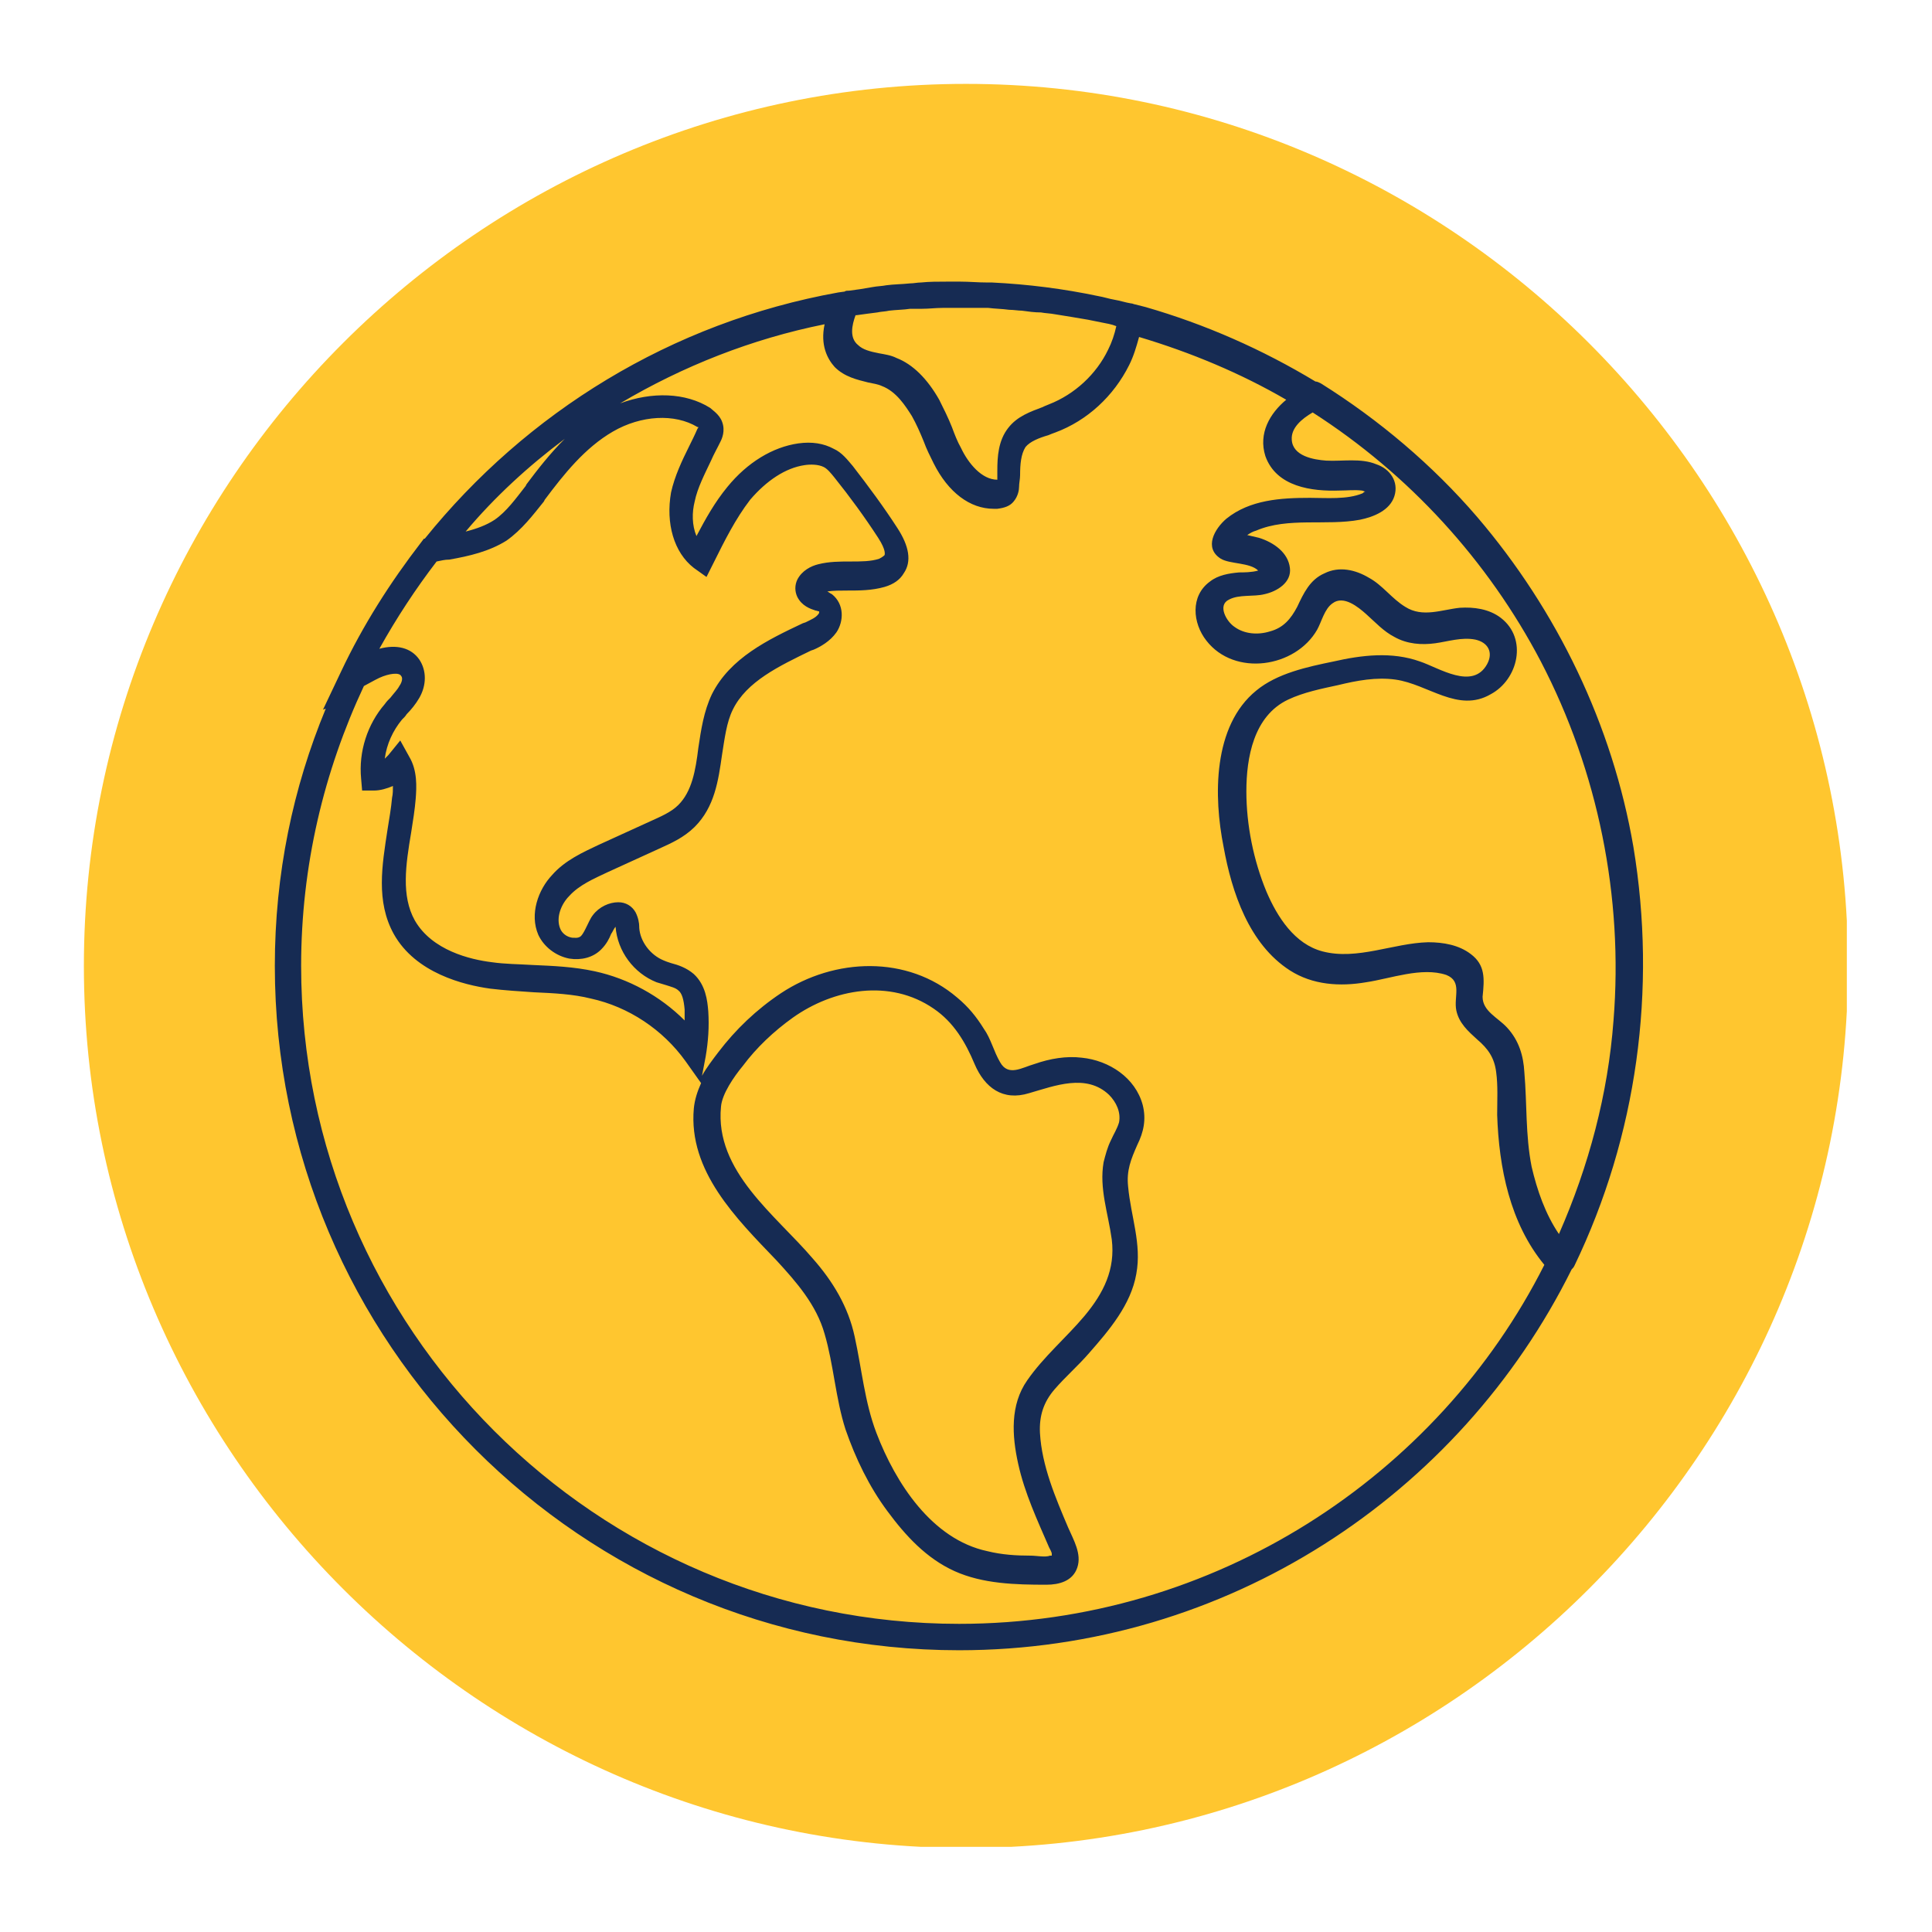
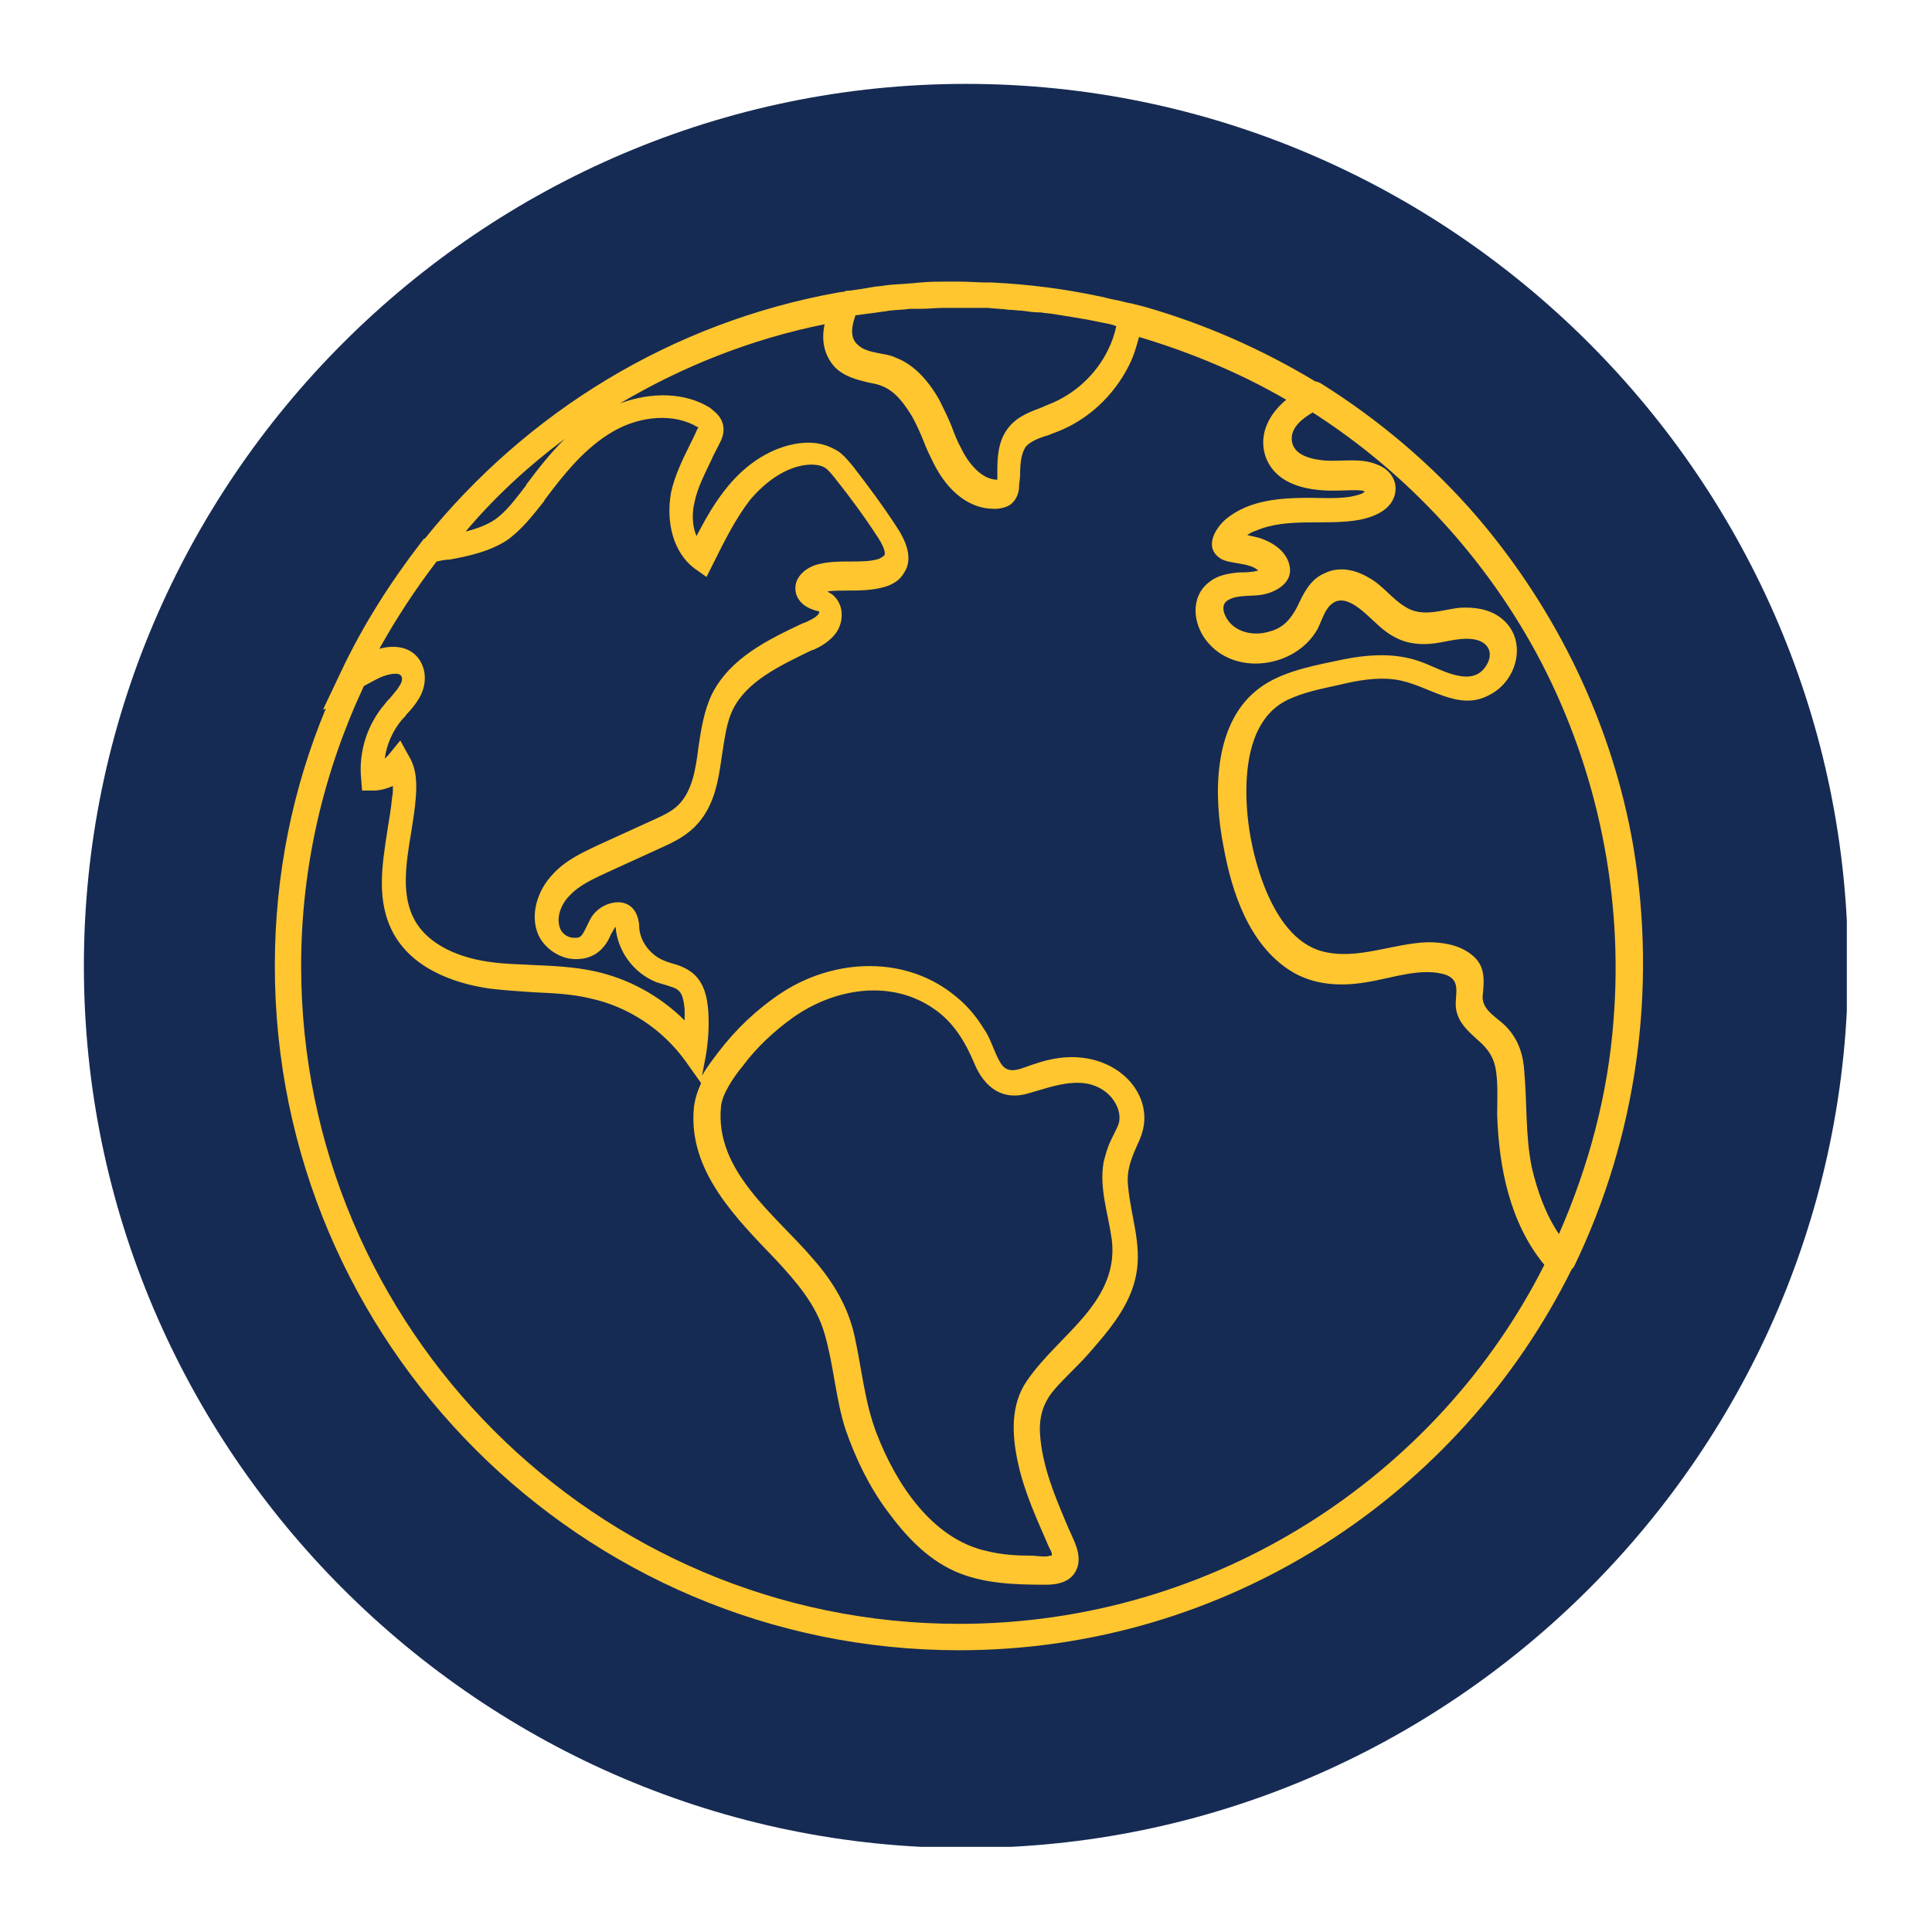
<svg xmlns="http://www.w3.org/2000/svg" width="80" zoomAndPan="magnify" viewBox="0 0 60 60" height="80" preserveAspectRatio="xMidYMid meet" version="1.0">
  <defs>
-     <clipPath id="3b64220746">
+     <clipPath id="77e7021cc5">
      <path d="M 2.605 2.605 L 57.355 2.605 L 57.355 57.355 L 2.605 57.355 Z M 2.605 2.605 " clip-rule="nonzero" />
    </clipPath>
-     <clipPath id="8727d2e43a">
+     <clipPath id="a57168f996">
      <path d="M 8.531 8.746 L 51.281 8.746 L 51.281 51.496 L 8.531 51.496 Z M 8.531 8.746 " clip-rule="nonzero" />
    </clipPath>
  </defs>
-   <path fill="#ffc62f" d="M 56.191 30 C 56.191 30.855 56.148 31.711 56.066 32.566 C 55.98 33.418 55.855 34.266 55.688 35.109 C 55.523 35.949 55.312 36.781 55.062 37.602 C 54.816 38.422 54.527 39.23 54.199 40.023 C 53.871 40.816 53.504 41.59 53.098 42.348 C 52.695 43.102 52.254 43.836 51.777 44.551 C 51.301 45.266 50.789 45.953 50.246 46.617 C 49.703 47.277 49.125 47.914 48.52 48.52 C 47.914 49.125 47.277 49.703 46.617 50.246 C 45.953 50.789 45.266 51.301 44.551 51.777 C 43.836 52.254 43.102 52.695 42.348 53.098 C 41.59 53.504 40.816 53.871 40.023 54.199 C 39.23 54.527 38.422 54.816 37.602 55.062 C 36.781 55.312 35.949 55.523 35.109 55.688 C 34.266 55.855 33.418 55.98 32.566 56.066 C 31.711 56.148 30.855 56.191 30 56.191 C 29.141 56.191 28.285 56.148 27.43 56.066 C 26.578 55.98 25.73 55.855 24.887 55.688 C 24.047 55.523 23.215 55.312 22.395 55.062 C 21.574 54.816 20.766 54.527 19.973 54.199 C 19.18 53.871 18.406 53.504 17.648 53.098 C 16.895 52.695 16.16 52.254 15.445 51.777 C 14.73 51.301 14.043 50.789 13.379 50.246 C 12.719 49.703 12.082 49.125 11.477 48.52 C 10.871 47.914 10.293 47.277 9.75 46.617 C 9.207 45.953 8.695 45.266 8.219 44.551 C 7.742 43.836 7.301 43.102 6.898 42.348 C 6.492 41.59 6.125 40.816 5.797 40.023 C 5.469 39.23 5.18 38.422 4.934 37.602 C 4.684 36.781 4.477 35.949 4.309 35.109 C 4.141 34.266 4.016 33.418 3.93 32.566 C 3.848 31.711 3.805 30.855 3.805 30 C 3.805 29.141 3.848 28.285 3.93 27.43 C 4.016 26.578 4.141 25.73 4.309 24.887 C 4.477 24.047 4.684 23.215 4.934 22.395 C 5.18 21.574 5.469 20.766 5.797 19.973 C 6.125 19.18 6.492 18.406 6.898 17.648 C 7.301 16.895 7.742 16.16 8.219 15.445 C 8.695 14.73 9.207 14.043 9.75 13.379 C 10.293 12.719 10.871 12.082 11.477 11.477 C 12.082 10.871 12.719 10.293 13.379 9.75 C 14.043 9.207 14.73 8.695 15.445 8.219 C 16.16 7.742 16.895 7.301 17.648 6.898 C 18.406 6.492 19.18 6.125 19.973 5.797 C 20.766 5.469 21.574 5.18 22.395 4.934 C 23.215 4.684 24.047 4.477 24.887 4.309 C 25.73 4.141 26.578 4.016 27.43 3.93 C 28.285 3.848 29.141 3.805 30 3.805 C 30.855 3.805 31.711 3.848 32.566 3.93 C 33.418 4.016 34.266 4.141 35.109 4.309 C 35.949 4.477 36.781 4.684 37.602 4.934 C 38.422 5.18 39.23 5.469 40.023 5.797 C 40.816 6.125 41.59 6.492 42.348 6.898 C 43.102 7.301 43.836 7.742 44.551 8.219 C 45.266 8.695 45.953 9.207 46.617 9.75 C 47.277 10.293 47.914 10.871 48.52 11.477 C 49.125 12.082 49.703 12.719 50.246 13.379 C 50.789 14.043 51.301 14.73 51.777 15.445 C 52.254 16.16 52.695 16.895 53.098 17.648 C 53.504 18.406 53.871 19.18 54.199 19.973 C 54.527 20.766 54.816 21.574 55.062 22.395 C 55.312 23.215 55.523 24.047 55.688 24.887 C 55.855 25.73 55.98 26.578 56.066 27.43 C 56.148 28.285 56.191 29.141 56.191 30 Z M 56.191 30 " fill-opacity="1" fill-rule="nonzero" />
-   <g clip-path="url(#3b64220746)">
-     <path fill="#ffc62f" d="M 30 57.391 C 14.934 57.391 2.605 45.062 2.605 30 C 2.605 14.934 14.934 2.605 30 2.605 C 45.062 2.605 57.391 14.934 57.391 30 C 57.391 45.062 45.062 57.391 30 57.391 Z M 30 5.172 C 16.301 5.172 5.172 16.301 5.172 30 C 5.172 43.695 16.301 54.824 30 54.824 C 43.695 54.824 54.824 43.695 54.824 30 C 54.824 16.301 43.695 5.172 30 5.172 Z M 30 5.172 " fill-opacity="1" fill-rule="nonzero" />
+   <path fill="#162b53" d="M 56.191 30 C 56.191 30.855 56.148 31.711 56.066 32.566 C 55.98 33.418 55.855 34.266 55.688 35.109 C 55.523 35.949 55.312 36.781 55.062 37.602 C 54.816 38.422 54.527 39.23 54.199 40.023 C 53.871 40.816 53.504 41.59 53.098 42.348 C 52.695 43.102 52.254 43.836 51.777 44.551 C 51.301 45.266 50.789 45.953 50.246 46.617 C 49.703 47.277 49.125 47.914 48.52 48.52 C 47.914 49.125 47.277 49.703 46.617 50.246 C 45.953 50.789 45.266 51.301 44.551 51.777 C 43.836 52.254 43.102 52.695 42.348 53.098 C 41.59 53.504 40.816 53.871 40.023 54.199 C 39.23 54.527 38.422 54.816 37.602 55.062 C 36.781 55.312 35.949 55.523 35.109 55.688 C 34.266 55.855 33.418 55.98 32.566 56.066 C 31.711 56.148 30.855 56.191 30 56.191 C 29.141 56.191 28.285 56.148 27.43 56.066 C 26.578 55.98 25.73 55.855 24.887 55.688 C 24.047 55.523 23.215 55.312 22.395 55.062 C 21.574 54.816 20.766 54.527 19.973 54.199 C 19.18 53.871 18.406 53.504 17.648 53.098 C 16.895 52.695 16.16 52.254 15.445 51.777 C 14.73 51.301 14.043 50.789 13.379 50.246 C 12.719 49.703 12.082 49.125 11.477 48.52 C 10.871 47.914 10.293 47.277 9.75 46.617 C 9.207 45.953 8.695 45.266 8.219 44.551 C 7.742 43.836 7.301 43.102 6.898 42.348 C 6.492 41.59 6.125 40.816 5.797 40.023 C 5.469 39.23 5.18 38.422 4.934 37.602 C 4.684 36.781 4.477 35.949 4.309 35.109 C 4.141 34.266 4.016 33.418 3.93 32.566 C 3.848 31.711 3.805 30.855 3.805 30 C 3.805 29.141 3.848 28.285 3.93 27.43 C 4.016 26.578 4.141 25.73 4.309 24.887 C 4.477 24.047 4.684 23.215 4.934 22.395 C 5.18 21.574 5.469 20.766 5.797 19.973 C 6.125 19.18 6.492 18.406 6.898 17.648 C 7.301 16.895 7.742 16.16 8.219 15.445 C 8.695 14.73 9.207 14.043 9.75 13.379 C 10.293 12.719 10.871 12.082 11.477 11.477 C 12.082 10.871 12.719 10.293 13.379 9.75 C 14.043 9.207 14.73 8.695 15.445 8.219 C 16.16 7.742 16.895 7.301 17.648 6.898 C 18.406 6.492 19.18 6.125 19.973 5.797 C 20.766 5.469 21.574 5.18 22.395 4.934 C 23.215 4.684 24.047 4.477 24.887 4.309 C 25.73 4.141 26.578 4.016 27.43 3.93 C 28.285 3.848 29.141 3.805 30 3.805 C 30.855 3.805 31.711 3.848 32.566 3.93 C 33.418 4.016 34.266 4.141 35.109 4.309 C 35.949 4.477 36.781 4.684 37.602 4.934 C 38.422 5.18 39.23 5.469 40.023 5.797 C 40.816 6.125 41.59 6.492 42.348 6.898 C 43.102 7.301 43.836 7.742 44.551 8.219 C 45.266 8.695 45.953 9.207 46.617 9.75 C 47.277 10.293 47.914 10.871 48.52 11.477 C 49.125 12.082 49.703 12.719 50.246 13.379 C 50.789 14.043 51.301 14.73 51.777 15.445 C 52.254 16.16 52.695 16.895 53.098 17.648 C 53.504 18.406 53.871 19.18 54.199 19.973 C 54.527 20.766 54.816 21.574 55.062 22.395 C 55.312 23.215 55.523 24.047 55.688 24.887 C 55.855 25.73 55.98 26.578 56.066 27.43 C 56.148 28.285 56.191 29.141 56.191 30 Z M 56.191 30 " fill-opacity="1" fill-rule="nonzero" />
+   <g clip-path="url(#77e7021cc5)">
+     <path fill="#162b53" d="M 30 57.391 C 14.934 57.391 2.605 45.062 2.605 30 C 2.605 14.934 14.934 2.605 30 2.605 C 45.062 2.605 57.391 14.934 57.391 30 C 57.391 45.062 45.062 57.391 30 57.391 Z M 30 5.172 C 16.301 5.172 5.172 16.301 5.172 30 C 5.172 43.695 16.301 54.824 30 54.824 C 43.695 54.824 54.824 43.695 54.824 30 C 54.824 16.301 43.695 5.172 30 5.172 Z M 30 5.172 " fill-opacity="1" fill-rule="nonzero" />
  </g>
-   <g clip-path="url(#8727d2e43a)">
-     <path fill="#162b53" d="M 50.727 26.301 C 50.078 22.516 48.359 18.961 45.875 16.055 C 44.492 14.445 42.824 13.035 41.02 11.906 C 40.965 11.879 40.906 11.848 40.852 11.848 C 39.215 10.859 37.434 10.07 35.574 9.535 L 35.234 9.449 C 35.207 9.449 35.176 9.422 35.121 9.422 C 34.953 9.395 34.781 9.336 34.613 9.309 C 34.445 9.281 34.273 9.223 34.105 9.195 C 33.031 8.969 31.934 8.828 30.805 8.773 C 30.746 8.773 30.691 8.773 30.66 8.773 C 30.379 8.773 30.098 8.746 29.816 8.746 C 29.785 8.746 29.73 8.746 29.703 8.746 C 29.617 8.746 29.504 8.746 29.422 8.746 C 29.137 8.746 28.855 8.746 28.602 8.773 C 28.488 8.773 28.375 8.801 28.262 8.801 C 28.008 8.828 27.754 8.828 27.527 8.859 C 27.387 8.887 27.246 8.887 27.105 8.914 C 26.797 8.969 26.598 9 26.371 9.027 C 26.316 9.027 26.258 9.027 26.23 9.055 L 26.035 9.082 C 20.84 10.016 16.352 12.809 13.191 16.73 L 13.164 16.73 L 13.078 16.844 C 12.121 18.086 11.273 19.414 10.594 20.852 L 10.031 22.039 L 10.117 22.008 C 9.098 24.465 8.535 27.145 8.535 29.996 C 8.535 41.711 18.074 51.25 29.785 51.25 C 38.113 51.25 45.336 46.422 48.809 39.422 C 48.836 39.395 48.867 39.367 48.895 39.309 C 50.84 35.273 51.461 30.73 50.727 26.301 Z M 45.676 29.629 C 45.309 29.348 44.828 29.262 44.352 29.262 C 43.277 29.289 42.148 29.828 41.074 29.547 C 40.203 29.32 39.664 28.473 39.328 27.684 C 38.93 26.723 38.707 25.621 38.707 24.578 C 38.707 23.535 38.93 22.234 40.004 21.727 C 40.484 21.5 41.047 21.387 41.555 21.277 C 42.148 21.133 42.742 21.023 43.336 21.105 C 44.352 21.246 45.281 22.152 46.297 21.559 C 47.145 21.105 47.453 19.836 46.609 19.188 C 46.242 18.906 45.762 18.848 45.336 18.875 C 44.773 18.934 44.18 19.188 43.645 18.848 C 43.223 18.594 42.938 18.172 42.516 17.945 C 42.094 17.691 41.586 17.578 41.133 17.805 C 40.68 18 40.484 18.426 40.285 18.848 C 40.09 19.215 39.863 19.496 39.438 19.609 C 39.074 19.723 38.648 19.695 38.34 19.469 C 38.086 19.301 37.801 18.793 38.168 18.621 C 38.48 18.453 38.93 18.539 39.27 18.453 C 39.664 18.367 40.117 18.086 40.059 17.637 C 40.004 17.156 39.551 16.844 39.102 16.703 C 38.988 16.676 38.875 16.648 38.734 16.617 C 38.816 16.562 38.902 16.508 39.016 16.477 C 40.004 16.055 41.188 16.336 42.234 16.141 C 42.656 16.055 43.164 15.855 43.305 15.406 C 43.445 14.953 43.164 14.559 42.742 14.418 C 42.262 14.219 41.695 14.332 41.188 14.305 C 40.793 14.277 40.145 14.164 40.117 13.656 C 40.09 13.289 40.426 13.008 40.766 12.809 C 43.758 14.727 46.211 17.41 47.852 20.543 C 49.629 23.957 50.418 27.852 50.109 31.691 C 49.938 33.977 49.344 36.207 48.414 38.324 C 47.992 37.703 47.738 36.969 47.566 36.234 C 47.371 35.246 47.426 34.285 47.34 33.297 C 47.312 32.789 47.172 32.312 46.805 31.914 C 46.523 31.605 46.043 31.406 46.043 30.957 C 46.102 30.391 46.129 29.969 45.676 29.629 Z M 26.57 9.789 C 26.57 9.789 26.598 9.789 26.598 9.789 C 26.797 9.762 27.02 9.73 27.246 9.703 C 27.359 9.676 27.5 9.676 27.613 9.648 C 27.84 9.621 28.066 9.621 28.262 9.59 C 28.402 9.59 28.516 9.59 28.629 9.59 C 28.855 9.59 29.055 9.562 29.277 9.562 C 29.422 9.562 29.531 9.562 29.676 9.562 C 29.871 9.562 30.098 9.562 30.297 9.562 C 30.438 9.562 30.578 9.562 30.691 9.562 C 30.914 9.59 31.113 9.59 31.34 9.621 C 31.48 9.621 31.621 9.648 31.734 9.648 C 31.934 9.676 32.129 9.703 32.328 9.703 C 32.469 9.73 32.609 9.73 32.777 9.762 C 32.949 9.789 33.117 9.816 33.285 9.844 C 33.457 9.875 33.625 9.902 33.793 9.93 C 33.938 9.957 34.078 9.988 34.219 10.016 C 34.359 10.043 34.527 10.07 34.668 10.129 C 34.613 10.383 34.527 10.637 34.414 10.859 C 34.047 11.625 33.371 12.246 32.582 12.555 C 32.523 12.582 32.441 12.609 32.383 12.641 C 32.016 12.781 31.594 12.922 31.312 13.289 C 31 13.684 30.973 14.191 30.973 14.613 C 30.973 14.699 30.973 14.812 30.973 14.898 C 30.492 14.898 30.07 14.391 29.844 13.91 C 29.73 13.711 29.645 13.484 29.562 13.262 C 29.449 12.977 29.309 12.695 29.168 12.414 C 28.801 11.766 28.348 11.312 27.84 11.117 C 27.672 11.031 27.473 11.004 27.305 10.973 C 27.02 10.918 26.797 10.859 26.652 10.719 C 26.371 10.496 26.457 10.098 26.57 9.789 Z M 21.547 17.637 L 21.941 17.918 L 22.168 17.465 C 22.504 16.789 22.844 16.109 23.297 15.52 C 23.805 14.926 24.395 14.531 24.988 14.445 C 25.16 14.418 25.414 14.418 25.582 14.504 C 25.695 14.559 25.809 14.699 25.922 14.84 C 26.398 15.434 26.852 16.055 27.273 16.703 C 27.527 17.098 27.473 17.211 27.473 17.238 C 27.473 17.238 27.418 17.297 27.305 17.352 C 27.051 17.438 26.738 17.438 26.398 17.438 C 26.09 17.438 25.75 17.438 25.414 17.523 C 25.188 17.578 24.906 17.719 24.762 18 C 24.68 18.172 24.68 18.367 24.762 18.539 C 24.906 18.82 25.16 18.906 25.328 18.961 C 25.355 18.961 25.414 18.988 25.441 18.988 C 25.441 19.02 25.441 19.047 25.414 19.074 C 25.328 19.188 25.188 19.242 25.016 19.328 L 24.934 19.355 C 23.859 19.863 22.676 20.43 22.109 21.559 C 21.855 22.094 21.773 22.66 21.688 23.223 C 21.602 23.93 21.488 24.578 21.066 25 C 20.84 25.227 20.5 25.367 20.191 25.508 L 18.582 26.242 C 18.102 26.469 17.539 26.723 17.145 27.176 C 16.719 27.625 16.438 28.387 16.719 29.035 C 16.891 29.402 17.258 29.688 17.68 29.77 C 18.047 29.828 18.414 29.742 18.668 29.488 C 18.836 29.32 18.922 29.148 18.977 29.008 C 19.035 28.926 19.062 28.84 19.117 28.781 C 19.117 28.781 19.117 28.781 19.117 28.754 L 19.117 28.781 C 19.176 29.547 19.684 30.223 20.387 30.504 C 20.473 30.531 20.586 30.562 20.672 30.59 C 20.84 30.645 20.98 30.676 21.066 30.758 C 21.18 30.844 21.234 31.039 21.262 31.352 C 21.262 31.465 21.262 31.578 21.262 31.691 C 20.5 30.93 19.516 30.391 18.469 30.164 C 17.82 30.023 17.172 29.996 16.551 29.969 C 16.098 29.941 15.676 29.941 15.281 29.883 C 14.602 29.801 13.418 29.516 12.883 28.586 C 12.457 27.824 12.598 26.863 12.77 25.848 C 12.824 25.508 12.883 25.141 12.91 24.805 C 12.938 24.438 12.965 23.93 12.711 23.504 L 12.43 22.996 L 12.062 23.449 C 12.035 23.477 11.977 23.535 11.949 23.562 C 12.008 23.109 12.203 22.688 12.484 22.348 C 12.543 22.293 12.598 22.234 12.629 22.18 C 12.77 22.039 12.91 21.867 13.023 21.672 C 13.25 21.277 13.25 20.824 13.023 20.484 C 12.77 20.117 12.316 20.004 11.781 20.148 C 12.316 19.188 12.91 18.285 13.559 17.438 C 13.699 17.41 13.812 17.379 13.953 17.379 C 14.574 17.27 15.195 17.125 15.73 16.789 C 16.211 16.449 16.551 15.996 16.891 15.574 L 16.918 15.52 C 17.512 14.727 18.16 13.91 19.035 13.402 C 19.91 12.895 20.953 12.836 21.66 13.262 C 21.66 13.262 21.66 13.262 21.688 13.262 C 21.688 13.262 21.688 13.289 21.66 13.316 C 21.574 13.516 21.488 13.684 21.406 13.852 C 21.18 14.305 20.953 14.785 20.84 15.293 C 20.672 16.25 20.926 17.156 21.547 17.637 Z M 17.539 13.629 C 17.086 14.078 16.691 14.586 16.352 15.039 L 16.324 15.094 C 16.016 15.488 15.73 15.887 15.363 16.141 C 15.109 16.309 14.801 16.422 14.461 16.508 C 15.363 15.434 16.41 14.473 17.539 13.629 Z M 29.785 50.43 C 18.527 50.43 9.352 41.258 9.352 29.996 C 9.352 26.891 10.059 23.957 11.301 21.305 C 11.469 21.219 11.609 21.133 11.781 21.051 C 12.09 20.91 12.402 20.879 12.457 20.992 C 12.516 21.051 12.484 21.191 12.402 21.305 C 12.344 21.418 12.23 21.531 12.121 21.672 C 12.062 21.727 12.008 21.785 11.949 21.867 C 11.414 22.488 11.133 23.336 11.215 24.184 L 11.246 24.551 L 11.609 24.551 C 11.809 24.551 12.008 24.492 12.203 24.41 C 12.203 24.52 12.203 24.664 12.176 24.773 C 12.148 25.086 12.09 25.426 12.035 25.762 C 11.867 26.863 11.668 27.992 12.23 29.008 C 12.91 30.223 14.406 30.59 15.223 30.703 C 15.676 30.758 16.129 30.785 16.578 30.816 C 17.199 30.844 17.793 30.871 18.355 31.012 C 19.516 31.266 20.586 31.973 21.293 32.961 L 21.773 33.637 C 21.66 33.891 21.574 34.145 21.547 34.426 C 21.375 36.375 22.871 37.844 24.113 39.141 C 24.734 39.816 25.355 40.523 25.609 41.426 C 25.891 42.387 25.949 43.43 26.258 44.391 C 26.57 45.293 26.992 46.168 27.559 46.93 C 28.121 47.691 28.77 48.398 29.645 48.793 C 30.52 49.188 31.535 49.215 32.496 49.215 C 32.891 49.215 33.316 49.105 33.457 48.68 C 33.598 48.258 33.344 47.832 33.172 47.438 C 32.777 46.508 32.355 45.52 32.297 44.504 C 32.27 43.969 32.41 43.543 32.75 43.148 C 33.09 42.754 33.484 42.414 33.824 42.02 C 34.445 41.312 35.121 40.523 35.289 39.562 C 35.461 38.633 35.121 37.785 35.035 36.855 C 34.98 36.348 35.121 36.008 35.32 35.555 C 35.516 35.16 35.602 34.766 35.488 34.316 C 35.262 33.469 34.445 32.934 33.598 32.848 C 33.117 32.789 32.609 32.875 32.129 33.043 C 31.734 33.156 31.312 33.441 31.059 32.988 C 30.859 32.648 30.773 32.254 30.551 31.945 C 30.324 31.578 30.07 31.266 29.73 30.984 C 28.18 29.656 25.922 29.742 24.254 30.844 C 23.492 31.352 22.844 31.973 22.309 32.676 C 22.137 32.902 21.941 33.156 21.801 33.41 L 21.914 32.82 C 21.996 32.34 22.027 31.887 21.996 31.406 C 21.969 31.07 21.914 30.59 21.547 30.25 C 21.32 30.055 21.066 29.969 20.84 29.91 C 20.754 29.883 20.672 29.855 20.613 29.828 C 20.191 29.656 19.879 29.234 19.852 28.812 L 19.852 28.781 C 19.852 28.672 19.824 28.5 19.738 28.332 C 19.625 28.133 19.43 28.02 19.203 28.02 C 18.922 28.02 18.609 28.16 18.414 28.418 C 18.328 28.527 18.273 28.672 18.215 28.781 C 18.16 28.895 18.102 29.008 18.047 29.066 C 17.961 29.148 17.848 29.121 17.766 29.121 C 17.594 29.094 17.453 28.98 17.398 28.84 C 17.258 28.5 17.426 28.078 17.68 27.824 C 17.988 27.484 18.441 27.289 18.863 27.09 L 20.473 26.355 C 20.84 26.188 21.234 26.016 21.574 25.68 C 22.195 25.059 22.309 24.238 22.422 23.449 C 22.504 22.941 22.562 22.434 22.758 22.039 C 23.184 21.164 24.199 20.684 25.188 20.203 L 25.27 20.176 C 25.469 20.09 25.777 19.922 25.977 19.637 C 26.203 19.301 26.23 18.766 25.836 18.453 C 25.777 18.426 25.75 18.398 25.695 18.367 C 25.891 18.34 26.09 18.34 26.316 18.34 C 26.684 18.34 27.078 18.34 27.473 18.227 C 27.754 18.145 27.953 18 28.066 17.805 C 28.32 17.438 28.234 16.957 27.867 16.395 C 27.445 15.742 26.965 15.094 26.484 14.473 C 26.316 14.277 26.145 14.051 25.891 13.938 C 25.582 13.77 25.215 13.711 24.793 13.77 C 24 13.883 23.211 14.359 22.59 15.121 C 22.195 15.602 21.914 16.109 21.629 16.648 C 21.488 16.309 21.488 15.914 21.574 15.574 C 21.66 15.152 21.883 14.727 22.082 14.305 C 22.168 14.105 22.281 13.91 22.363 13.738 C 22.422 13.629 22.535 13.375 22.422 13.09 C 22.336 12.863 22.109 12.723 22.055 12.668 C 21.293 12.188 20.246 12.16 19.258 12.527 C 21.207 11.371 23.352 10.523 25.609 10.07 C 25.469 10.719 25.695 11.145 25.922 11.398 C 26.23 11.707 26.625 11.793 26.965 11.879 C 27.105 11.906 27.273 11.934 27.387 11.988 C 27.84 12.16 28.121 12.609 28.32 12.922 C 28.461 13.176 28.574 13.43 28.688 13.711 C 28.77 13.938 28.883 14.164 28.996 14.391 C 29.449 15.293 30.125 15.801 30.859 15.801 C 30.887 15.801 30.945 15.801 30.973 15.801 C 31.199 15.773 31.367 15.715 31.48 15.574 C 31.621 15.406 31.648 15.207 31.648 15.121 C 31.648 15.012 31.68 14.867 31.68 14.758 C 31.68 14.418 31.707 14.105 31.848 13.883 C 31.988 13.711 32.27 13.598 32.555 13.516 C 32.637 13.484 32.695 13.457 32.777 13.43 C 33.766 13.062 34.586 12.301 35.066 11.34 C 35.207 11.059 35.289 10.777 35.375 10.465 C 36.984 10.945 38.535 11.594 39.945 12.414 C 39.438 12.836 39.074 13.457 39.297 14.164 C 39.637 15.121 40.738 15.266 41.613 15.234 C 41.84 15.234 42.062 15.207 42.289 15.234 C 42.316 15.234 42.375 15.266 42.402 15.266 C 42.375 15.266 42.348 15.293 42.316 15.32 C 41.84 15.52 41.188 15.461 40.68 15.461 C 39.777 15.461 38.816 15.52 38.086 16.109 C 37.719 16.422 37.379 17.016 37.914 17.352 C 38.199 17.523 38.816 17.465 39.074 17.719 C 38.875 17.777 38.621 17.777 38.48 17.777 C 38.168 17.805 37.832 17.859 37.578 18.059 C 36.957 18.508 37.039 19.355 37.465 19.895 C 38.34 21.023 40.23 20.738 40.906 19.555 C 41.047 19.301 41.133 18.906 41.387 18.734 C 41.727 18.48 42.176 18.848 42.43 19.074 C 42.715 19.328 42.969 19.609 43.305 19.781 C 43.699 20.004 44.152 20.035 44.574 19.977 C 44.973 19.922 45.395 19.781 45.816 19.863 C 46.211 19.949 46.383 20.258 46.184 20.625 C 45.734 21.445 44.688 20.738 44.098 20.543 C 43.223 20.23 42.289 20.344 41.414 20.543 C 40.598 20.711 39.664 20.91 39.016 21.445 C 37.66 22.547 37.688 24.746 38 26.301 C 38.254 27.711 38.789 29.32 40.059 30.137 C 40.766 30.59 41.613 30.645 42.43 30.504 C 43.191 30.391 44.152 30.023 44.914 30.277 C 45.422 30.477 45.141 30.957 45.227 31.379 C 45.309 31.773 45.594 32.027 45.875 32.281 C 46.211 32.566 46.41 32.848 46.465 33.297 C 46.523 33.723 46.496 34.172 46.496 34.625 C 46.551 36.262 46.891 37.984 47.961 39.281 C 44.66 45.828 37.746 50.43 29.785 50.43 Z M 34.527 38.492 C 34.641 39.422 34.273 40.156 33.684 40.863 C 33.117 41.539 32.41 42.133 31.902 42.867 C 31.367 43.629 31.426 44.586 31.621 45.461 C 31.82 46.367 32.215 47.211 32.582 48.059 C 32.609 48.117 32.664 48.199 32.664 48.258 C 32.664 48.285 32.664 48.312 32.664 48.312 C 32.664 48.312 32.637 48.312 32.609 48.312 C 32.469 48.371 32.188 48.312 32.016 48.312 C 31.566 48.312 31.113 48.285 30.66 48.172 C 28.941 47.805 27.812 46.055 27.219 44.504 C 26.852 43.543 26.766 42.527 26.543 41.512 C 26.344 40.582 25.863 39.789 25.242 39.086 C 24.086 37.73 22.195 36.375 22.391 34.371 C 22.422 33.977 22.789 33.441 23.07 33.102 C 23.492 32.535 24.031 32.027 24.621 31.605 C 25.891 30.703 27.641 30.391 28.996 31.324 C 29.617 31.746 29.984 32.367 30.266 33.043 C 30.578 33.777 31.141 34.203 31.961 33.949 C 32.75 33.723 33.738 33.328 34.445 34.004 C 34.668 34.23 34.812 34.539 34.754 34.852 C 34.699 35.047 34.586 35.219 34.5 35.414 C 34.387 35.641 34.332 35.867 34.273 36.094 C 34.133 36.91 34.414 37.672 34.527 38.492 Z M 34.527 38.492 " fill-opacity="1" fill-rule="nonzero" />
+   <g clip-path="url(#a57168f996)">
+     <path fill="#ffc62f" d="M 50.727 26.301 C 50.078 22.516 48.359 18.961 45.875 16.055 C 44.492 14.445 42.824 13.035 41.02 11.906 C 40.965 11.879 40.906 11.848 40.852 11.848 C 39.215 10.859 37.434 10.07 35.574 9.535 L 35.234 9.449 C 35.207 9.449 35.176 9.422 35.121 9.422 C 34.953 9.395 34.781 9.336 34.613 9.309 C 34.445 9.281 34.273 9.223 34.105 9.195 C 33.031 8.969 31.934 8.828 30.805 8.773 C 30.746 8.773 30.691 8.773 30.66 8.773 C 30.379 8.773 30.098 8.746 29.816 8.746 C 29.785 8.746 29.73 8.746 29.703 8.746 C 29.617 8.746 29.504 8.746 29.422 8.746 C 29.137 8.746 28.855 8.746 28.602 8.773 C 28.488 8.773 28.375 8.801 28.262 8.801 C 28.008 8.828 27.754 8.828 27.527 8.859 C 27.387 8.887 27.246 8.887 27.105 8.914 C 26.797 8.969 26.598 9 26.371 9.027 C 26.316 9.027 26.258 9.027 26.23 9.055 L 26.035 9.082 C 20.84 10.016 16.352 12.809 13.191 16.73 L 13.164 16.73 L 13.078 16.844 C 12.121 18.086 11.273 19.414 10.594 20.852 L 10.031 22.039 L 10.117 22.008 C 9.098 24.465 8.535 27.145 8.535 29.996 C 8.535 41.711 18.074 51.25 29.785 51.25 C 38.113 51.25 45.336 46.422 48.809 39.422 C 48.836 39.395 48.867 39.367 48.895 39.309 C 50.84 35.273 51.461 30.73 50.727 26.301 Z M 45.676 29.629 C 45.309 29.348 44.828 29.262 44.352 29.262 C 43.277 29.289 42.148 29.828 41.074 29.547 C 40.203 29.32 39.664 28.473 39.328 27.684 C 38.93 26.723 38.707 25.621 38.707 24.578 C 38.707 23.535 38.93 22.234 40.004 21.727 C 40.484 21.5 41.047 21.387 41.555 21.277 C 42.148 21.133 42.742 21.023 43.336 21.105 C 44.352 21.246 45.281 22.152 46.297 21.559 C 47.145 21.105 47.453 19.836 46.609 19.188 C 46.242 18.906 45.762 18.848 45.336 18.875 C 44.773 18.934 44.18 19.188 43.645 18.848 C 43.223 18.594 42.938 18.172 42.516 17.945 C 42.094 17.691 41.586 17.578 41.133 17.805 C 40.68 18 40.484 18.426 40.285 18.848 C 40.09 19.215 39.863 19.496 39.438 19.609 C 39.074 19.723 38.648 19.695 38.34 19.469 C 38.086 19.301 37.801 18.793 38.168 18.621 C 38.48 18.453 38.93 18.539 39.27 18.453 C 39.664 18.367 40.117 18.086 40.059 17.637 C 40.004 17.156 39.551 16.844 39.102 16.703 C 38.988 16.676 38.875 16.648 38.734 16.617 C 38.816 16.562 38.902 16.508 39.016 16.477 C 40.004 16.055 41.188 16.336 42.234 16.141 C 42.656 16.055 43.164 15.855 43.305 15.406 C 43.445 14.953 43.164 14.559 42.742 14.418 C 42.262 14.219 41.695 14.332 41.188 14.305 C 40.793 14.277 40.145 14.164 40.117 13.656 C 40.09 13.289 40.426 13.008 40.766 12.809 C 43.758 14.727 46.211 17.41 47.852 20.543 C 49.629 23.957 50.418 27.852 50.109 31.691 C 49.938 33.977 49.344 36.207 48.414 38.324 C 47.992 37.703 47.738 36.969 47.566 36.234 C 47.371 35.246 47.426 34.285 47.34 33.297 C 47.312 32.789 47.172 32.312 46.805 31.914 C 46.523 31.605 46.043 31.406 46.043 30.957 C 46.102 30.391 46.129 29.969 45.676 29.629 Z M 26.57 9.789 C 26.57 9.789 26.598 9.789 26.598 9.789 C 26.797 9.762 27.02 9.73 27.246 9.703 C 27.359 9.676 27.5 9.676 27.613 9.648 C 27.84 9.621 28.066 9.621 28.262 9.59 C 28.402 9.59 28.516 9.59 28.629 9.59 C 28.855 9.59 29.055 9.562 29.277 9.562 C 29.422 9.562 29.531 9.562 29.676 9.562 C 29.871 9.562 30.098 9.562 30.297 9.562 C 30.438 9.562 30.578 9.562 30.691 9.562 C 30.914 9.59 31.113 9.59 31.34 9.621 C 31.48 9.621 31.621 9.648 31.734 9.648 C 31.934 9.676 32.129 9.703 32.328 9.703 C 32.469 9.73 32.609 9.73 32.777 9.762 C 32.949 9.789 33.117 9.816 33.285 9.844 C 33.457 9.875 33.625 9.902 33.793 9.93 C 33.938 9.957 34.078 9.988 34.219 10.016 C 34.359 10.043 34.527 10.07 34.668 10.129 C 34.613 10.383 34.527 10.637 34.414 10.859 C 34.047 11.625 33.371 12.246 32.582 12.555 C 32.523 12.582 32.441 12.609 32.383 12.641 C 32.016 12.781 31.594 12.922 31.312 13.289 C 31 13.684 30.973 14.191 30.973 14.613 C 30.973 14.699 30.973 14.812 30.973 14.898 C 30.492 14.898 30.07 14.391 29.844 13.91 C 29.73 13.711 29.645 13.484 29.562 13.262 C 29.449 12.977 29.309 12.695 29.168 12.414 C 28.801 11.766 28.348 11.312 27.84 11.117 C 27.672 11.031 27.473 11.004 27.305 10.973 C 27.02 10.918 26.797 10.859 26.652 10.719 C 26.371 10.496 26.457 10.098 26.57 9.789 Z M 21.547 17.637 L 21.941 17.918 L 22.168 17.465 C 22.504 16.789 22.844 16.109 23.297 15.52 C 23.805 14.926 24.395 14.531 24.988 14.445 C 25.16 14.418 25.414 14.418 25.582 14.504 C 25.695 14.559 25.809 14.699 25.922 14.84 C 26.398 15.434 26.852 16.055 27.273 16.703 C 27.527 17.098 27.473 17.211 27.473 17.238 C 27.473 17.238 27.418 17.297 27.305 17.352 C 27.051 17.438 26.738 17.438 26.398 17.438 C 26.09 17.438 25.75 17.438 25.414 17.523 C 25.188 17.578 24.906 17.719 24.762 18 C 24.68 18.172 24.68 18.367 24.762 18.539 C 24.906 18.82 25.16 18.906 25.328 18.961 C 25.355 18.961 25.414 18.988 25.441 18.988 C 25.441 19.02 25.441 19.047 25.414 19.074 C 25.328 19.188 25.188 19.242 25.016 19.328 L 24.934 19.355 C 23.859 19.863 22.676 20.43 22.109 21.559 C 21.855 22.094 21.773 22.66 21.688 23.223 C 21.602 23.93 21.488 24.578 21.066 25 C 20.84 25.227 20.5 25.367 20.191 25.508 L 18.582 26.242 C 18.102 26.469 17.539 26.723 17.145 27.176 C 16.719 27.625 16.438 28.387 16.719 29.035 C 16.891 29.402 17.258 29.688 17.68 29.77 C 18.047 29.828 18.414 29.742 18.668 29.488 C 18.836 29.32 18.922 29.148 18.977 29.008 C 19.035 28.926 19.062 28.84 19.117 28.781 C 19.117 28.781 19.117 28.781 19.117 28.754 L 19.117 28.781 C 19.176 29.547 19.684 30.223 20.387 30.504 C 20.473 30.531 20.586 30.562 20.672 30.59 C 20.84 30.645 20.98 30.676 21.066 30.758 C 21.18 30.844 21.234 31.039 21.262 31.352 C 21.262 31.465 21.262 31.578 21.262 31.691 C 20.5 30.93 19.516 30.391 18.469 30.164 C 17.82 30.023 17.172 29.996 16.551 29.969 C 16.098 29.941 15.676 29.941 15.281 29.883 C 14.602 29.801 13.418 29.516 12.883 28.586 C 12.457 27.824 12.598 26.863 12.77 25.848 C 12.824 25.508 12.883 25.141 12.91 24.805 C 12.938 24.438 12.965 23.93 12.711 23.504 L 12.43 22.996 L 12.062 23.449 C 12.035 23.477 11.977 23.535 11.949 23.562 C 12.008 23.109 12.203 22.688 12.484 22.348 C 12.543 22.293 12.598 22.234 12.629 22.18 C 12.77 22.039 12.91 21.867 13.023 21.672 C 13.25 21.277 13.25 20.824 13.023 20.484 C 12.77 20.117 12.316 20.004 11.781 20.148 C 12.316 19.188 12.91 18.285 13.559 17.438 C 13.699 17.41 13.812 17.379 13.953 17.379 C 14.574 17.27 15.195 17.125 15.73 16.789 C 16.211 16.449 16.551 15.996 16.891 15.574 L 16.918 15.52 C 17.512 14.727 18.16 13.91 19.035 13.402 C 19.91 12.895 20.953 12.836 21.66 13.262 C 21.66 13.262 21.66 13.262 21.688 13.262 C 21.688 13.262 21.688 13.289 21.66 13.316 C 21.574 13.516 21.488 13.684 21.406 13.852 C 21.18 14.305 20.953 14.785 20.84 15.293 C 20.672 16.25 20.926 17.156 21.547 17.637 Z M 17.539 13.629 C 17.086 14.078 16.691 14.586 16.352 15.039 L 16.324 15.094 C 16.016 15.488 15.73 15.887 15.363 16.141 C 15.109 16.309 14.801 16.422 14.461 16.508 C 15.363 15.434 16.41 14.473 17.539 13.629 Z M 29.785 50.43 C 18.527 50.43 9.352 41.258 9.352 29.996 C 9.352 26.891 10.059 23.957 11.301 21.305 C 11.469 21.219 11.609 21.133 11.781 21.051 C 12.09 20.91 12.402 20.879 12.457 20.992 C 12.516 21.051 12.484 21.191 12.402 21.305 C 12.344 21.418 12.23 21.531 12.121 21.672 C 12.062 21.727 12.008 21.785 11.949 21.867 C 11.414 22.488 11.133 23.336 11.215 24.184 L 11.246 24.551 L 11.609 24.551 C 11.809 24.551 12.008 24.492 12.203 24.41 C 12.203 24.52 12.203 24.664 12.176 24.773 C 12.148 25.086 12.09 25.426 12.035 25.762 C 11.867 26.863 11.668 27.992 12.23 29.008 C 12.91 30.223 14.406 30.59 15.223 30.703 C 15.676 30.758 16.129 30.785 16.578 30.816 C 17.199 30.844 17.793 30.871 18.355 31.012 C 19.516 31.266 20.586 31.973 21.293 32.961 L 21.773 33.637 C 21.66 33.891 21.574 34.145 21.547 34.426 C 21.375 36.375 22.871 37.844 24.113 39.141 C 24.734 39.816 25.355 40.523 25.609 41.426 C 25.891 42.387 25.949 43.43 26.258 44.391 C 26.57 45.293 26.992 46.168 27.559 46.93 C 28.121 47.691 28.77 48.398 29.645 48.793 C 30.52 49.188 31.535 49.215 32.496 49.215 C 32.891 49.215 33.316 49.105 33.457 48.68 C 33.598 48.258 33.344 47.832 33.172 47.438 C 32.777 46.508 32.355 45.52 32.297 44.504 C 32.27 43.969 32.41 43.543 32.75 43.148 C 33.09 42.754 33.484 42.414 33.824 42.02 C 34.445 41.312 35.121 40.523 35.289 39.562 C 35.461 38.633 35.121 37.785 35.035 36.855 C 34.98 36.348 35.121 36.008 35.32 35.555 C 35.516 35.16 35.602 34.766 35.488 34.316 C 35.262 33.469 34.445 32.934 33.598 32.848 C 33.117 32.789 32.609 32.875 32.129 33.043 C 31.734 33.156 31.312 33.441 31.059 32.988 C 30.859 32.648 30.773 32.254 30.551 31.945 C 30.324 31.578 30.07 31.266 29.73 30.984 C 28.18 29.656 25.922 29.742 24.254 30.844 C 23.492 31.352 22.844 31.973 22.309 32.676 C 22.137 32.902 21.941 33.156 21.801 33.41 L 21.914 32.82 C 21.996 32.34 22.027 31.887 21.996 31.406 C 21.969 31.07 21.914 30.59 21.547 30.25 C 21.32 30.055 21.066 29.969 20.84 29.91 C 20.754 29.883 20.672 29.855 20.613 29.828 C 20.191 29.656 19.879 29.234 19.852 28.812 L 19.852 28.781 C 19.852 28.672 19.824 28.5 19.738 28.332 C 19.625 28.133 19.43 28.02 19.203 28.02 C 18.922 28.02 18.609 28.16 18.414 28.418 C 18.328 28.527 18.273 28.672 18.215 28.781 C 18.16 28.895 18.102 29.008 18.047 29.066 C 17.961 29.148 17.848 29.121 17.766 29.121 C 17.594 29.094 17.453 28.98 17.398 28.84 C 17.258 28.5 17.426 28.078 17.68 27.824 C 17.988 27.484 18.441 27.289 18.863 27.09 L 20.473 26.355 C 20.84 26.188 21.234 26.016 21.574 25.68 C 22.195 25.059 22.309 24.238 22.422 23.449 C 22.504 22.941 22.562 22.434 22.758 22.039 C 23.184 21.164 24.199 20.684 25.188 20.203 L 25.27 20.176 C 25.469 20.09 25.777 19.922 25.977 19.637 C 26.203 19.301 26.23 18.766 25.836 18.453 C 25.777 18.426 25.75 18.398 25.695 18.367 C 25.891 18.34 26.09 18.34 26.316 18.34 C 26.684 18.34 27.078 18.34 27.473 18.227 C 27.754 18.145 27.953 18 28.066 17.805 C 28.32 17.438 28.234 16.957 27.867 16.395 C 27.445 15.742 26.965 15.094 26.484 14.473 C 26.316 14.277 26.145 14.051 25.891 13.938 C 25.582 13.77 25.215 13.711 24.793 13.77 C 24 13.883 23.211 14.359 22.59 15.121 C 22.195 15.602 21.914 16.109 21.629 16.648 C 21.488 16.309 21.488 15.914 21.574 15.574 C 21.66 15.152 21.883 14.727 22.082 14.305 C 22.168 14.105 22.281 13.91 22.363 13.738 C 22.422 13.629 22.535 13.375 22.422 13.09 C 22.336 12.863 22.109 12.723 22.055 12.668 C 21.293 12.188 20.246 12.16 19.258 12.527 C 21.207 11.371 23.352 10.523 25.609 10.07 C 25.469 10.719 25.695 11.145 25.922 11.398 C 26.23 11.707 26.625 11.793 26.965 11.879 C 27.105 11.906 27.273 11.934 27.387 11.988 C 27.84 12.16 28.121 12.609 28.32 12.922 C 28.461 13.176 28.574 13.43 28.688 13.711 C 28.77 13.938 28.883 14.164 28.996 14.391 C 29.449 15.293 30.125 15.801 30.859 15.801 C 30.887 15.801 30.945 15.801 30.973 15.801 C 31.199 15.773 31.367 15.715 31.48 15.574 C 31.621 15.406 31.648 15.207 31.648 15.121 C 31.648 15.012 31.68 14.867 31.68 14.758 C 31.68 14.418 31.707 14.105 31.848 13.883 C 31.988 13.711 32.27 13.598 32.555 13.516 C 32.637 13.484 32.695 13.457 32.777 13.43 C 33.766 13.062 34.586 12.301 35.066 11.34 C 35.207 11.059 35.289 10.777 35.375 10.465 C 36.984 10.945 38.535 11.594 39.945 12.414 C 39.438 12.836 39.074 13.457 39.297 14.164 C 39.637 15.121 40.738 15.266 41.613 15.234 C 41.84 15.234 42.062 15.207 42.289 15.234 C 42.316 15.234 42.375 15.266 42.402 15.266 C 42.375 15.266 42.348 15.293 42.316 15.32 C 41.84 15.52 41.188 15.461 40.68 15.461 C 39.777 15.461 38.816 15.52 38.086 16.109 C 37.719 16.422 37.379 17.016 37.914 17.352 C 38.199 17.523 38.816 17.465 39.074 17.719 C 38.875 17.777 38.621 17.777 38.48 17.777 C 38.168 17.805 37.832 17.859 37.578 18.059 C 36.957 18.508 37.039 19.355 37.465 19.895 C 38.34 21.023 40.23 20.738 40.906 19.555 C 41.047 19.301 41.133 18.906 41.387 18.734 C 41.727 18.48 42.176 18.848 42.43 19.074 C 42.715 19.328 42.969 19.609 43.305 19.781 C 43.699 20.004 44.152 20.035 44.574 19.977 C 44.973 19.922 45.395 19.781 45.816 19.863 C 46.211 19.949 46.383 20.258 46.184 20.625 C 45.734 21.445 44.688 20.738 44.098 20.543 C 43.223 20.23 42.289 20.344 41.414 20.543 C 40.598 20.711 39.664 20.91 39.016 21.445 C 37.66 22.547 37.688 24.746 38 26.301 C 38.254 27.711 38.789 29.32 40.059 30.137 C 40.766 30.59 41.613 30.645 42.43 30.504 C 43.191 30.391 44.152 30.023 44.914 30.277 C 45.422 30.477 45.141 30.957 45.227 31.379 C 45.309 31.773 45.594 32.027 45.875 32.281 C 46.211 32.566 46.41 32.848 46.465 33.297 C 46.523 33.723 46.496 34.172 46.496 34.625 C 46.551 36.262 46.891 37.984 47.961 39.281 C 44.66 45.828 37.746 50.43 29.785 50.43 Z M 34.527 38.492 C 34.641 39.422 34.273 40.156 33.684 40.863 C 33.117 41.539 32.41 42.133 31.902 42.867 C 31.367 43.629 31.426 44.586 31.621 45.461 C 31.82 46.367 32.215 47.211 32.582 48.059 C 32.609 48.117 32.664 48.199 32.664 48.258 C 32.664 48.285 32.664 48.312 32.664 48.312 C 32.664 48.312 32.637 48.312 32.609 48.312 C 32.469 48.371 32.188 48.312 32.016 48.312 C 31.566 48.312 31.113 48.285 30.66 48.172 C 28.941 47.805 27.812 46.055 27.219 44.504 C 26.852 43.543 26.766 42.527 26.543 41.512 C 26.344 40.582 25.863 39.789 25.242 39.086 C 24.086 37.73 22.195 36.375 22.391 34.371 C 22.422 33.977 22.789 33.441 23.07 33.102 C 23.492 32.535 24.031 32.027 24.621 31.605 C 25.891 30.703 27.641 30.391 28.996 31.324 C 29.617 31.746 29.984 32.367 30.266 33.043 C 30.578 33.777 31.141 34.203 31.961 33.949 C 32.75 33.723 33.738 33.328 34.445 34.004 C 34.668 34.23 34.812 34.539 34.754 34.852 C 34.699 35.047 34.586 35.219 34.5 35.414 C 34.387 35.641 34.332 35.867 34.273 36.094 C 34.133 36.91 34.414 37.672 34.527 38.492 Z M 34.527 38.492 " fill-opacity="1" fill-rule="nonzero" />
  </g>
</svg>
